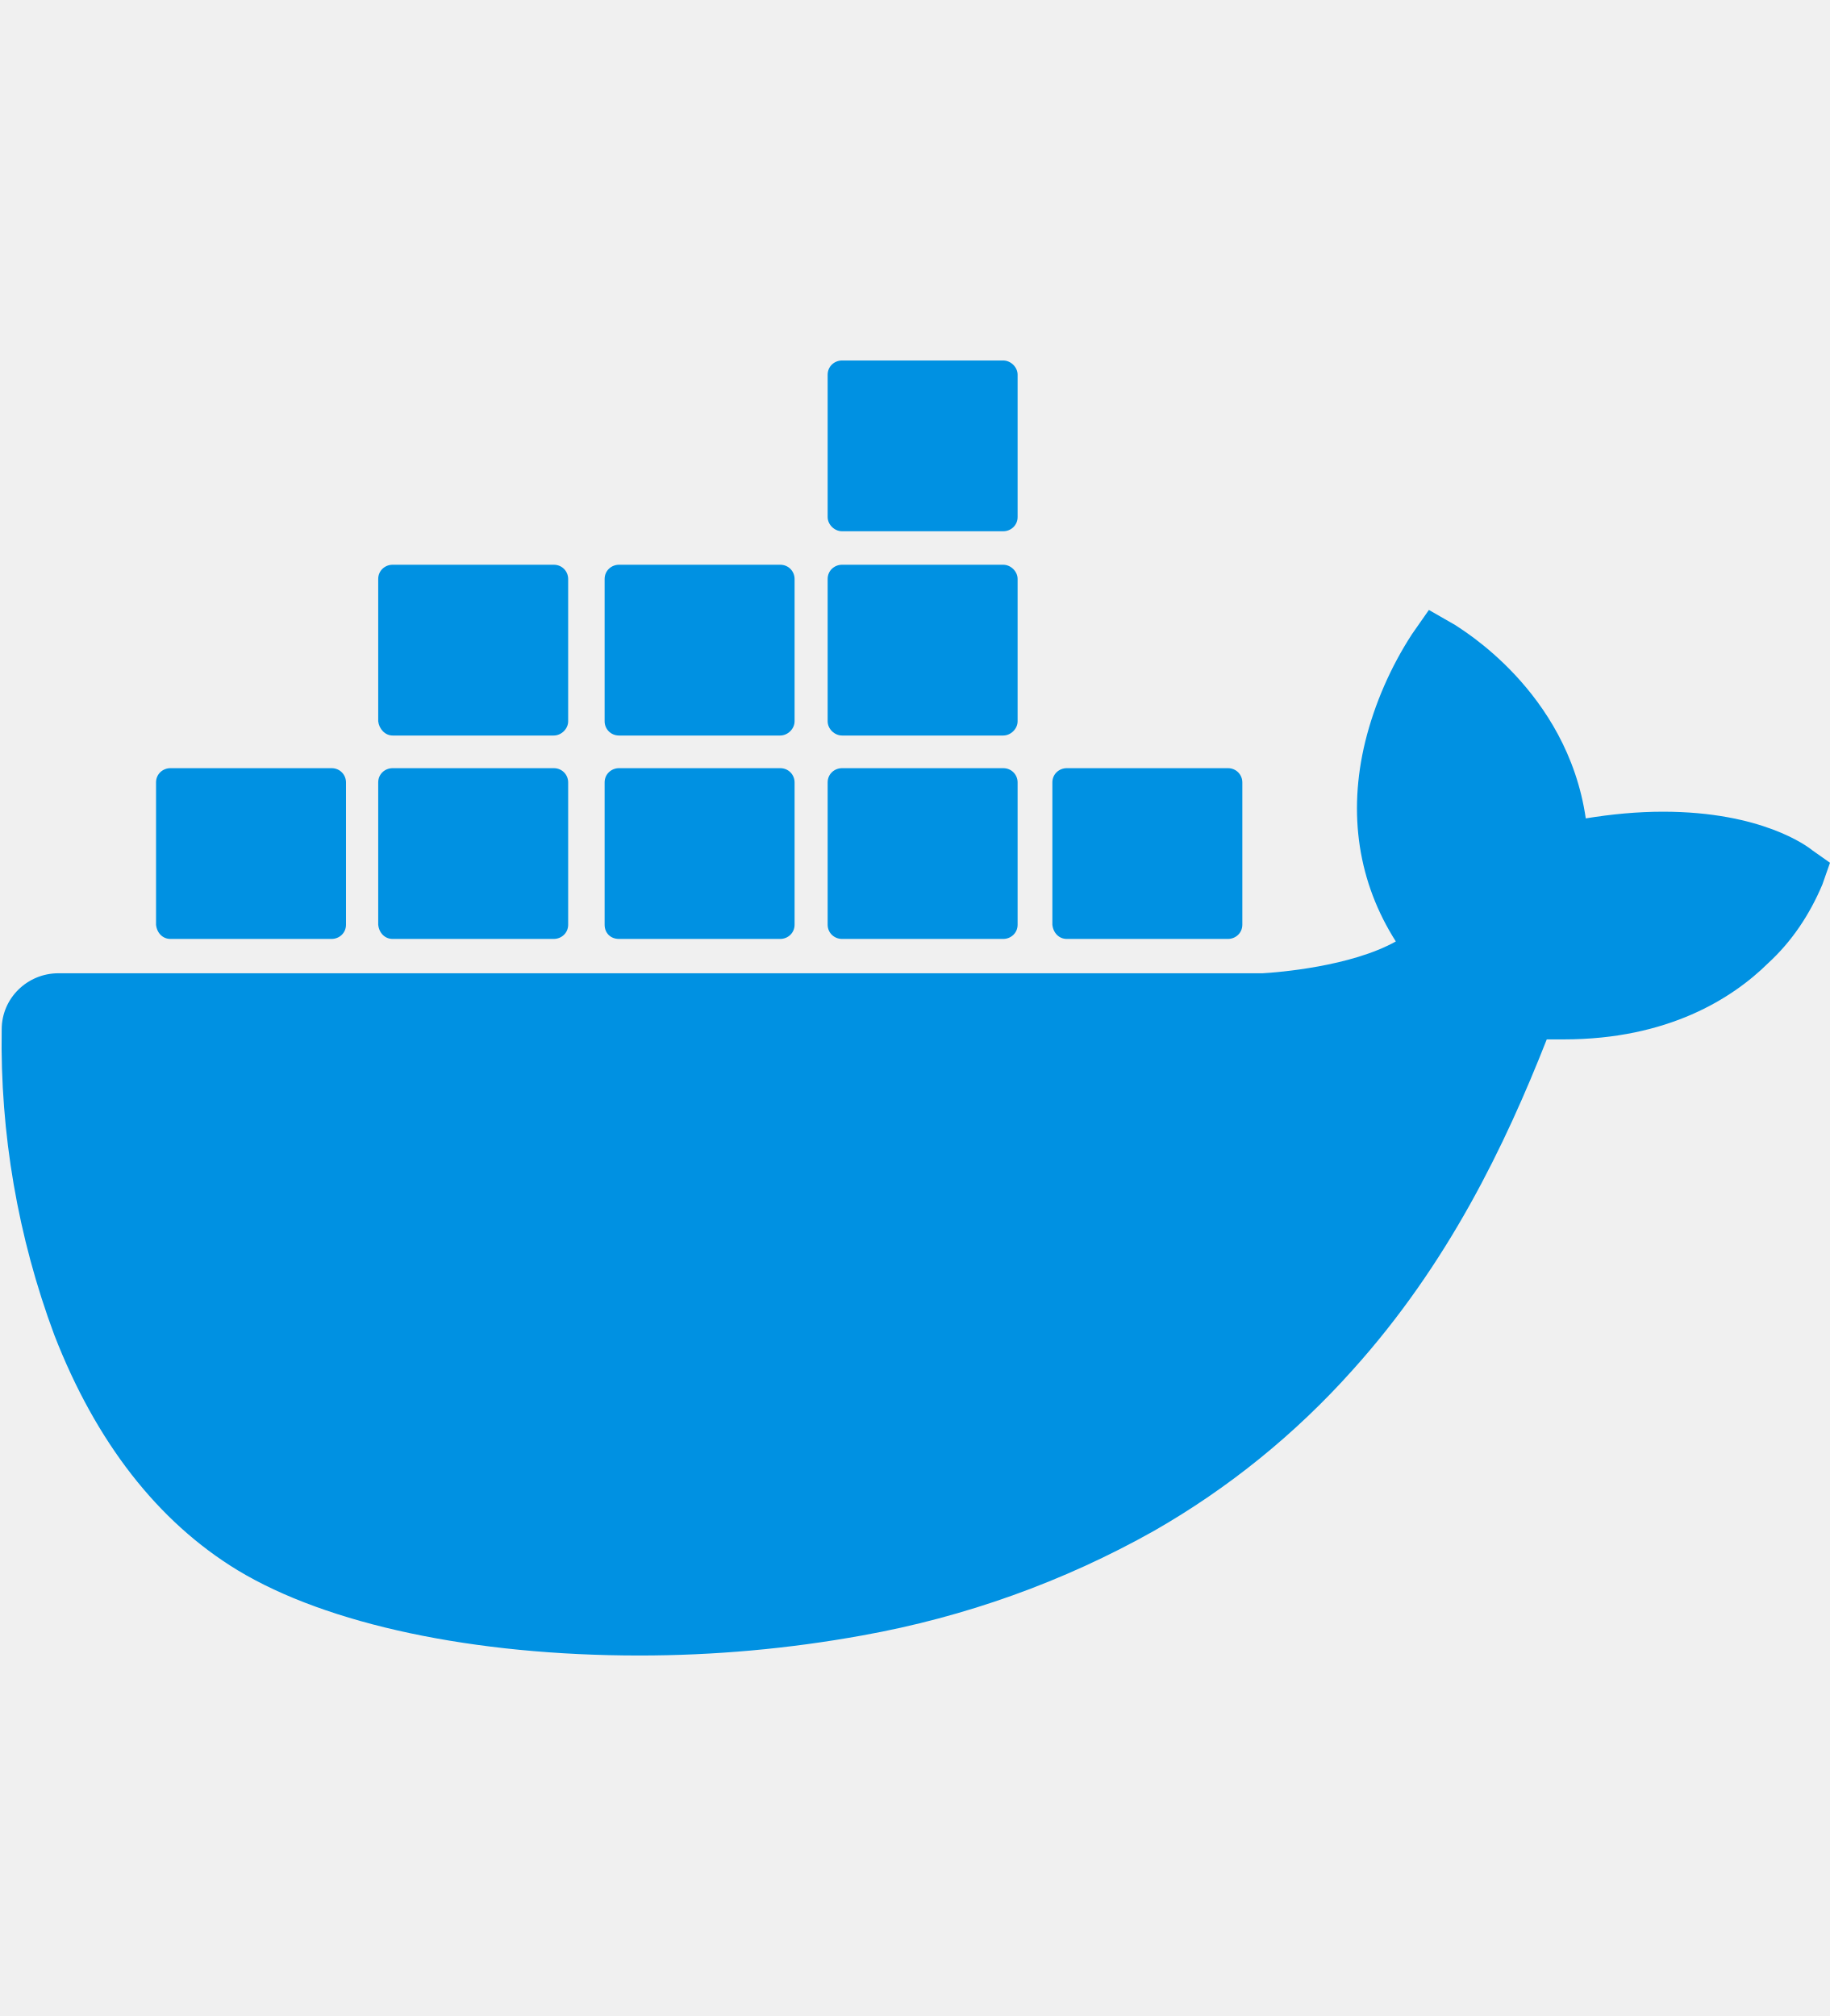
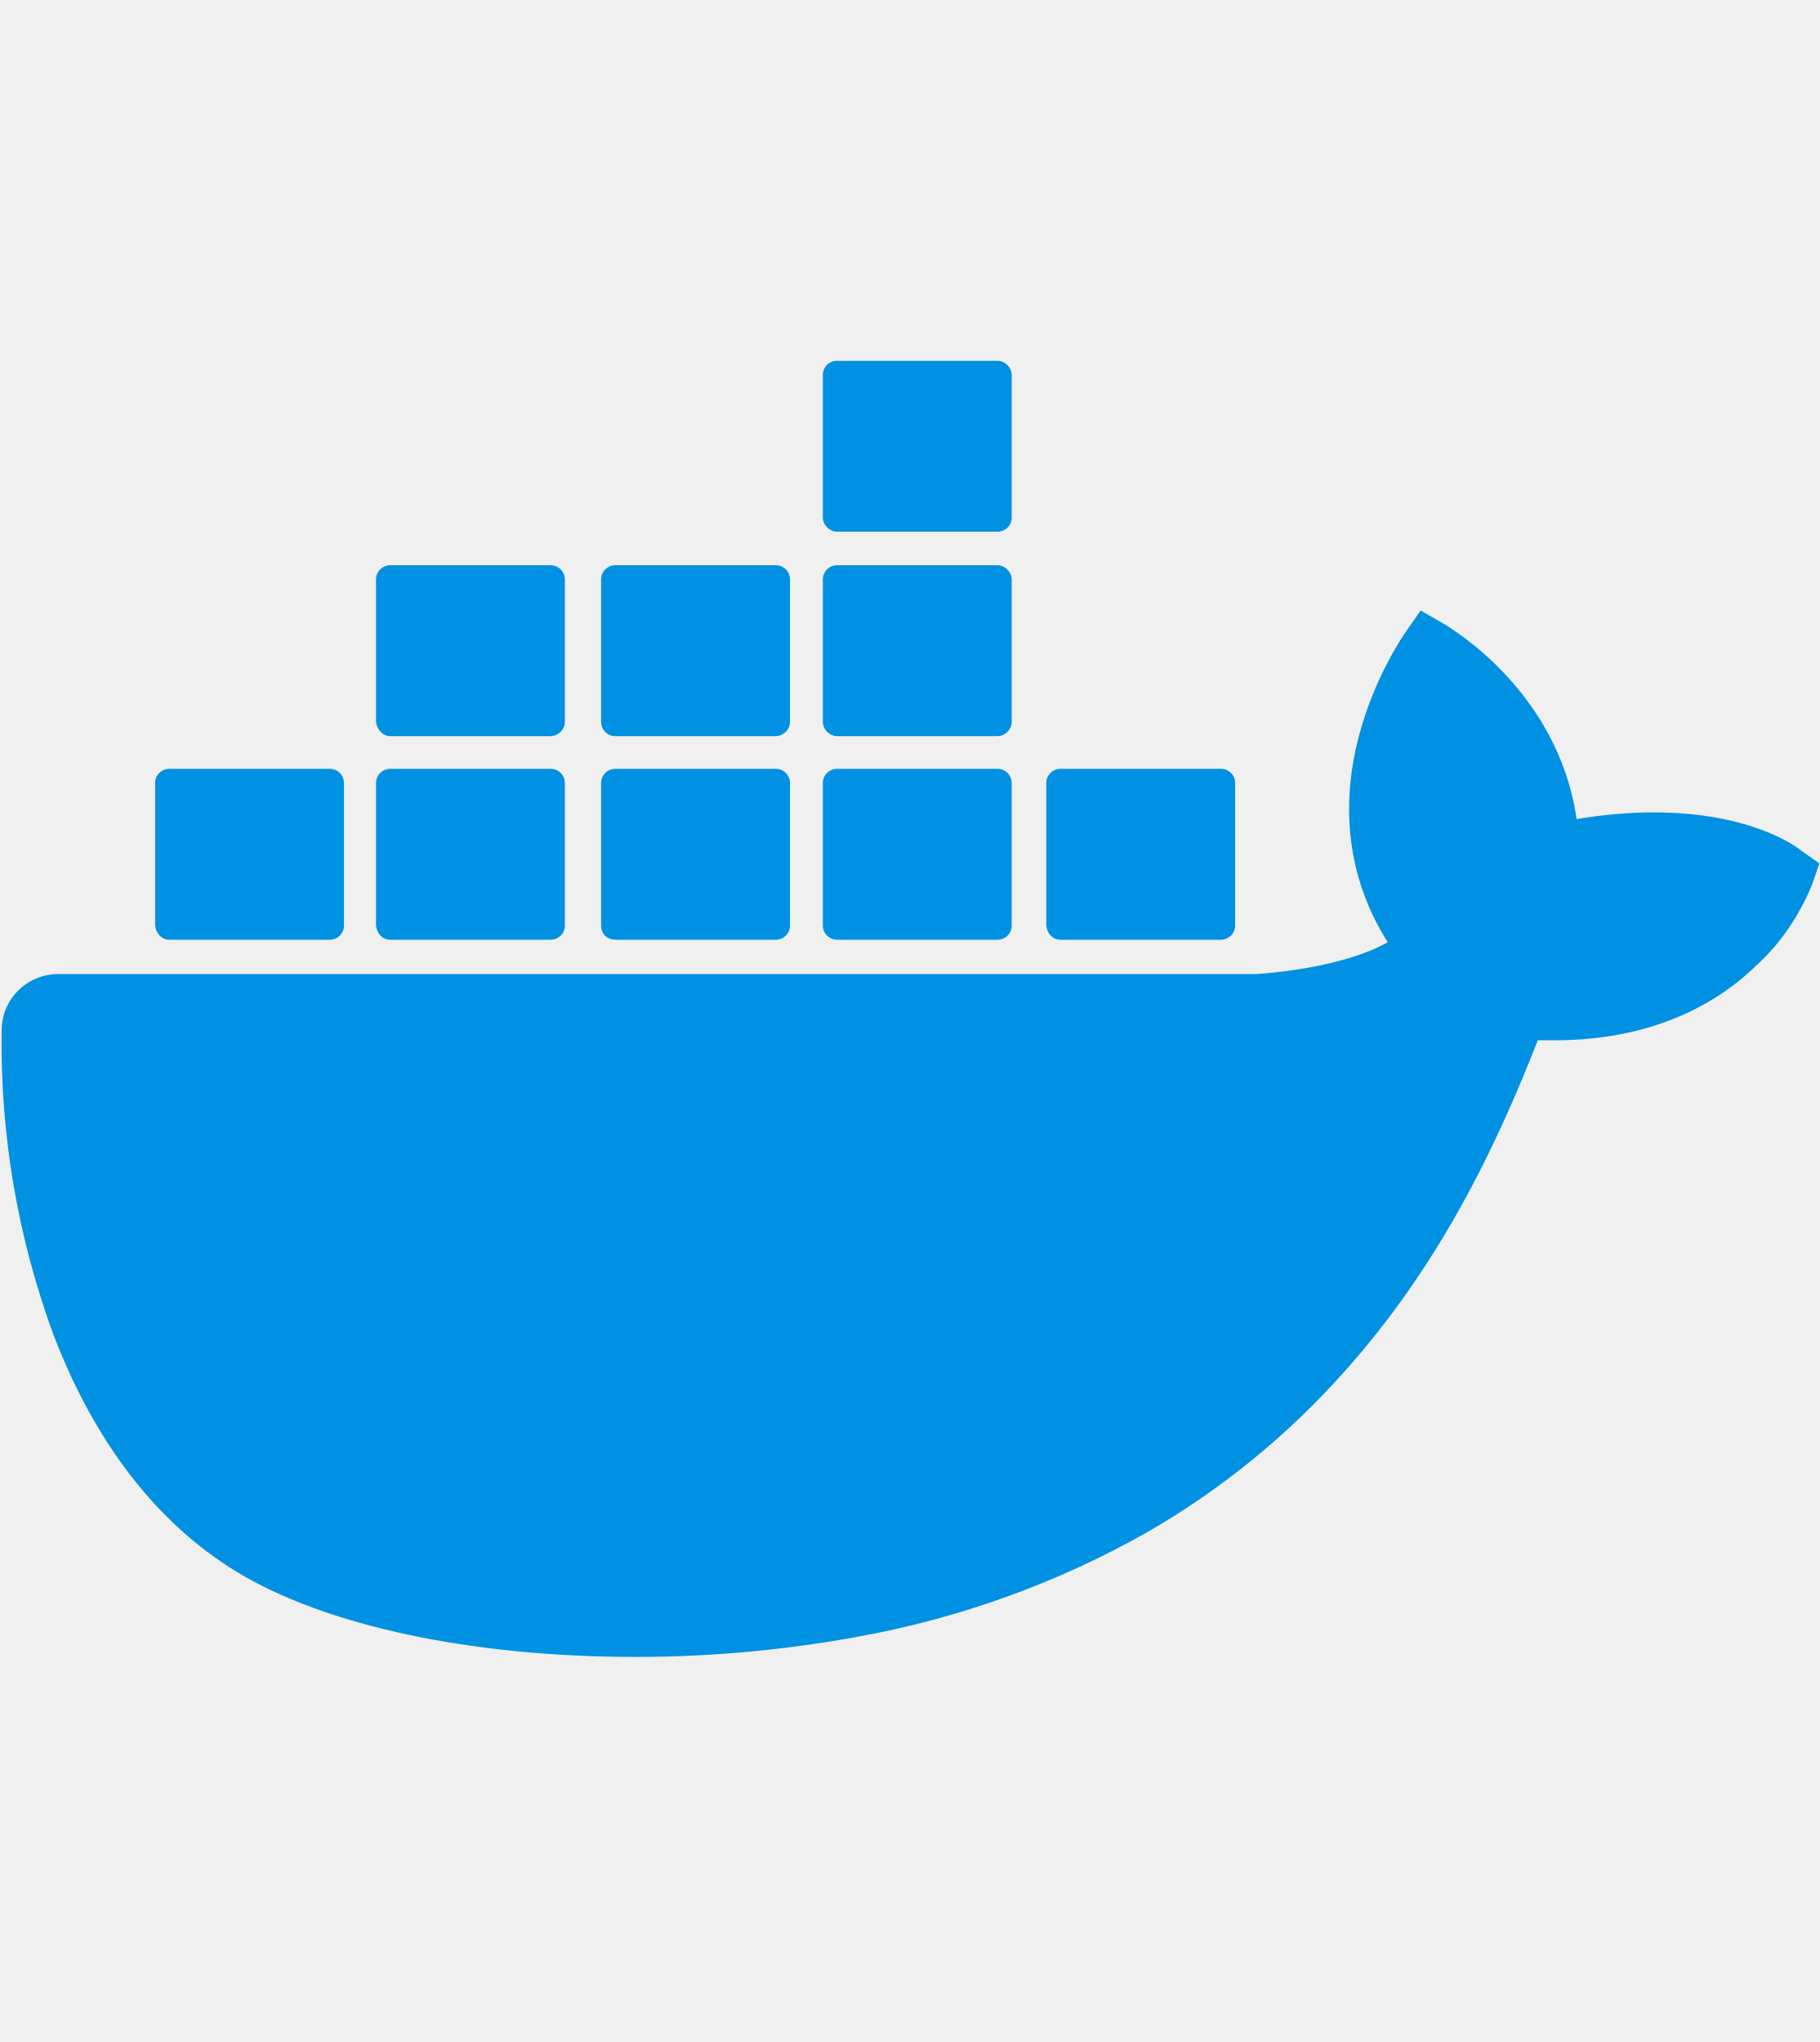
- <svg xmlns="http://www.w3.org/2000/svg" height="2500" viewBox="-.557 117.607 598.543 423.631" width="2269">
-   <g fill="#0091e2">
-     <path d="m592.162 277.804c-1.664-1.37-16.642-12.597-48.815-12.597-8.321 0-16.92.822-25.24 2.191-6.102-41.898-41.327-62.162-42.714-63.257l-8.598-4.93-5.547 7.942c-6.934 10.68-12.204 22.729-15.255 35.052-5.824 23.824-2.219 46.279 9.985 65.447-14.7 8.216-38.553 10.133-43.545 10.406h-393.853c-10.262 0-18.583 8.216-18.583 18.348-.554 33.956 5.27 67.912 17.197 99.951 13.59 35.052 33.838 61.067 59.91 76.95 29.4 17.799 77.383 27.931 131.468 27.931 24.408 0 48.815-2.19 72.946-6.572 33.56-6.025 65.734-17.526 95.412-34.23a260.485 260.485 0 0 0 64.902-52.577c31.342-34.778 49.925-73.663 63.515-108.167h5.547c34.116 0 55.195-13.418 66.844-24.92 7.766-7.12 13.59-15.882 17.751-25.74l2.497-7.12z" />
-     <path d="m55.193 306.83h52.698c2.497 0 4.716-1.916 4.716-4.654v-46.553c0-2.465-1.942-4.655-4.716-4.655h-52.698c-2.496 0-4.715 1.916-4.715 4.655v46.553c.277 2.738 2.219 4.655 4.715 4.655zm72.668 0h52.699c2.496 0 4.715-1.916 4.715-4.654v-46.553c0-2.465-1.942-4.655-4.715-4.655h-52.7c-2.496 0-4.715 1.916-4.715 4.655v46.553c.278 2.738 2.22 4.655 4.715 4.655m74.055 0h52.699c2.496 0 4.715-1.917 4.715-4.655v-46.553c0-2.465-1.942-4.655-4.715-4.655h-52.699c-2.496 0-4.715 1.916-4.715 4.655v46.553c0 2.738 1.942 4.655 4.715 4.655zm72.946 0h52.699c2.496 0 4.715-1.917 4.715-4.655v-46.553c0-2.465-1.942-4.655-4.715-4.655h-52.699c-2.496 0-4.715 1.916-4.715 4.655v46.553c0 2.738 2.219 4.655 4.715 4.655zm-147-66.543h52.698c2.496 0 4.715-2.19 4.715-4.655v-46.553c0-2.465-1.942-4.656-4.715-4.656h-52.699c-2.496 0-4.715 1.917-4.715 4.656v46.553c.278 2.464 2.22 4.655 4.715 4.655m74.055 0h52.699c2.496 0 4.715-2.19 4.715-4.655v-46.553c0-2.465-1.942-4.656-4.715-4.656h-52.699c-2.496 0-4.715 1.917-4.715 4.656v46.553c0 2.464 1.942 4.655 4.715 4.655m72.946 0h52.699c2.496 0 4.715-2.19 4.715-4.655v-46.553c0-2.465-2.22-4.656-4.715-4.656h-52.699c-2.496 0-4.715 1.917-4.715 4.656v46.553c0 2.464 2.219 4.655 4.715 4.655m0-66.817h52.699c2.496 0 4.715-1.917 4.715-4.655v-46.553c0-2.465-2.22-4.656-4.715-4.656h-52.699c-2.496 0-4.715 1.917-4.715 4.656v46.553c0 2.464 2.219 4.655 4.715 4.655m73.5 133.36h52.699c2.496 0 4.715-1.917 4.715-4.655v-46.553c0-2.465-1.941-4.655-4.715-4.655h-52.698c-2.497 0-4.716 1.916-4.716 4.655v46.553c.278 2.738 2.22 4.655 4.716 4.655" />
+ <svg xmlns="http://www.w3.org/2000/svg" width="49" height="55" viewBox="0 0 49 55" fill="none">
+   <g clip-path="url(#clip0_2_112)">
+     <path d="M48.523 22.919C48.387 22.806 47.161 21.881 44.527 21.881C43.846 21.881 43.142 21.949 42.461 22.061C41.961 18.609 39.077 16.939 38.964 16.849L38.26 16.442L37.806 17.097C37.238 17.977 36.807 18.97 36.557 19.985C36.08 21.949 36.375 23.799 37.374 25.379C36.171 26.056 34.218 26.214 33.81 26.236H1.567C0.727 26.236 0.045 26.913 0.045 27.748C2.24002e-05 30.546 0.477 33.345 1.453 35.985C2.566 38.873 4.223 41.017 6.358 42.326C8.765 43.793 12.693 44.628 17.12 44.628C19.119 44.628 21.117 44.447 23.092 44.086C25.84 43.59 28.474 42.642 30.903 41.265C32.894 40.118 34.688 38.655 36.216 36.933C38.782 34.067 40.303 30.862 41.416 28.019H41.87C44.663 28.019 46.389 26.913 47.342 25.965C47.978 25.379 48.455 24.657 48.796 23.844L49 23.258L48.523 22.919Z" fill="#0091E2" />
+     <path d="M4.564 25.311H8.878C9.083 25.311 9.264 25.153 9.264 24.927V21.091C9.264 20.888 9.105 20.708 8.878 20.708H4.564C4.36 20.708 4.178 20.866 4.178 21.091V24.927C4.201 25.153 4.36 25.311 4.564 25.311V25.311ZM10.513 25.311H14.827C15.032 25.311 15.213 25.153 15.213 24.927V21.091C15.213 20.888 15.054 20.708 14.827 20.708H10.513C10.309 20.708 10.127 20.866 10.127 21.091V24.927C10.15 25.153 10.309 25.311 10.513 25.311M16.576 25.311H20.89C21.094 25.311 21.276 25.153 21.276 24.927V21.091C21.276 20.888 21.117 20.708 20.89 20.708H16.576C16.371 20.708 16.189 20.866 16.189 21.091V24.927C16.189 25.153 16.349 25.311 16.576 25.311ZM22.547 25.311H26.861C27.066 25.311 27.247 25.153 27.247 24.927V21.091C27.247 20.888 27.088 20.708 26.861 20.708H22.547C22.343 20.708 22.161 20.866 22.161 21.091V24.927C22.161 25.153 22.343 25.311 22.547 25.311ZM10.513 19.828H14.827C15.031 19.828 15.213 19.647 15.213 19.444V15.608C15.213 15.405 15.054 15.224 14.827 15.224H10.513C10.309 15.224 10.127 15.382 10.127 15.608V19.444C10.15 19.647 10.309 19.828 10.513 19.828ZM16.576 19.828H20.89C21.094 19.828 21.276 19.647 21.276 19.444V15.608C21.276 15.405 21.117 15.224 20.89 15.224H16.576C16.371 15.224 16.189 15.382 16.189 15.608V19.444C16.189 19.647 16.349 19.828 16.576 19.828ZM22.547 19.828H26.861C27.066 19.828 27.247 19.647 27.247 19.444V15.608C27.247 15.405 27.066 15.224 26.861 15.224H22.547C22.343 15.224 22.161 15.382 22.161 15.608V19.444C22.161 19.647 22.343 19.828 22.547 19.828ZM22.547 14.321H26.861C27.066 14.321 27.247 14.163 27.247 13.938V10.101C27.247 9.898 27.066 9.718 26.861 9.718H22.547C22.343 9.718 22.161 9.876 22.161 10.101V13.938C22.161 14.141 22.343 14.321 22.547 14.321ZM28.564 25.311H32.879C33.083 25.311 33.265 25.153 33.265 24.927V21.091C33.265 20.888 33.106 20.708 32.879 20.708H28.564C28.36 20.708 28.178 20.866 28.178 21.091V24.927C28.201 25.153 28.36 25.311 28.564 25.311" fill="#0091E2" />
  </g>
+   <defs>
+     <clipPath id="clip0_2_112">
+       <rect width="49" height="54.346" fill="white" />
+     </clipPath>
+   </defs>
</svg>
